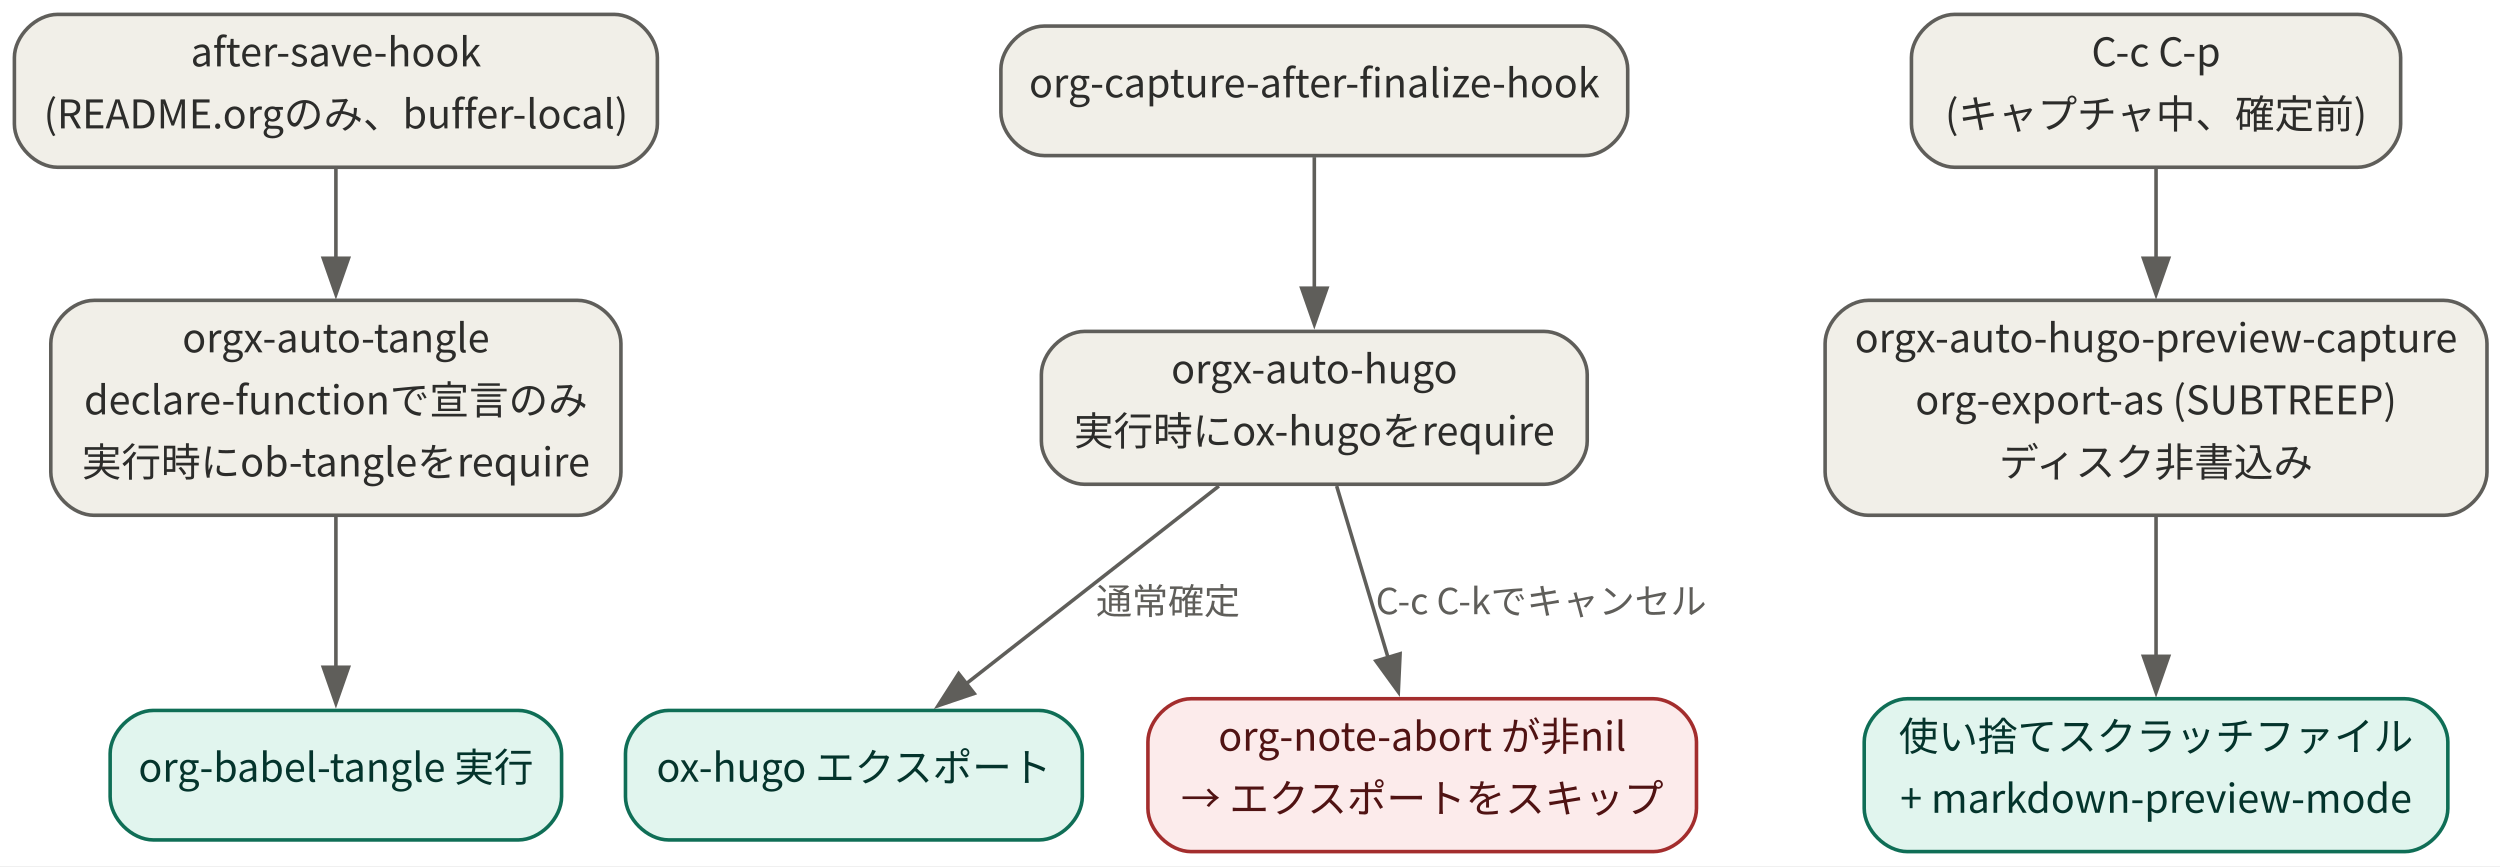
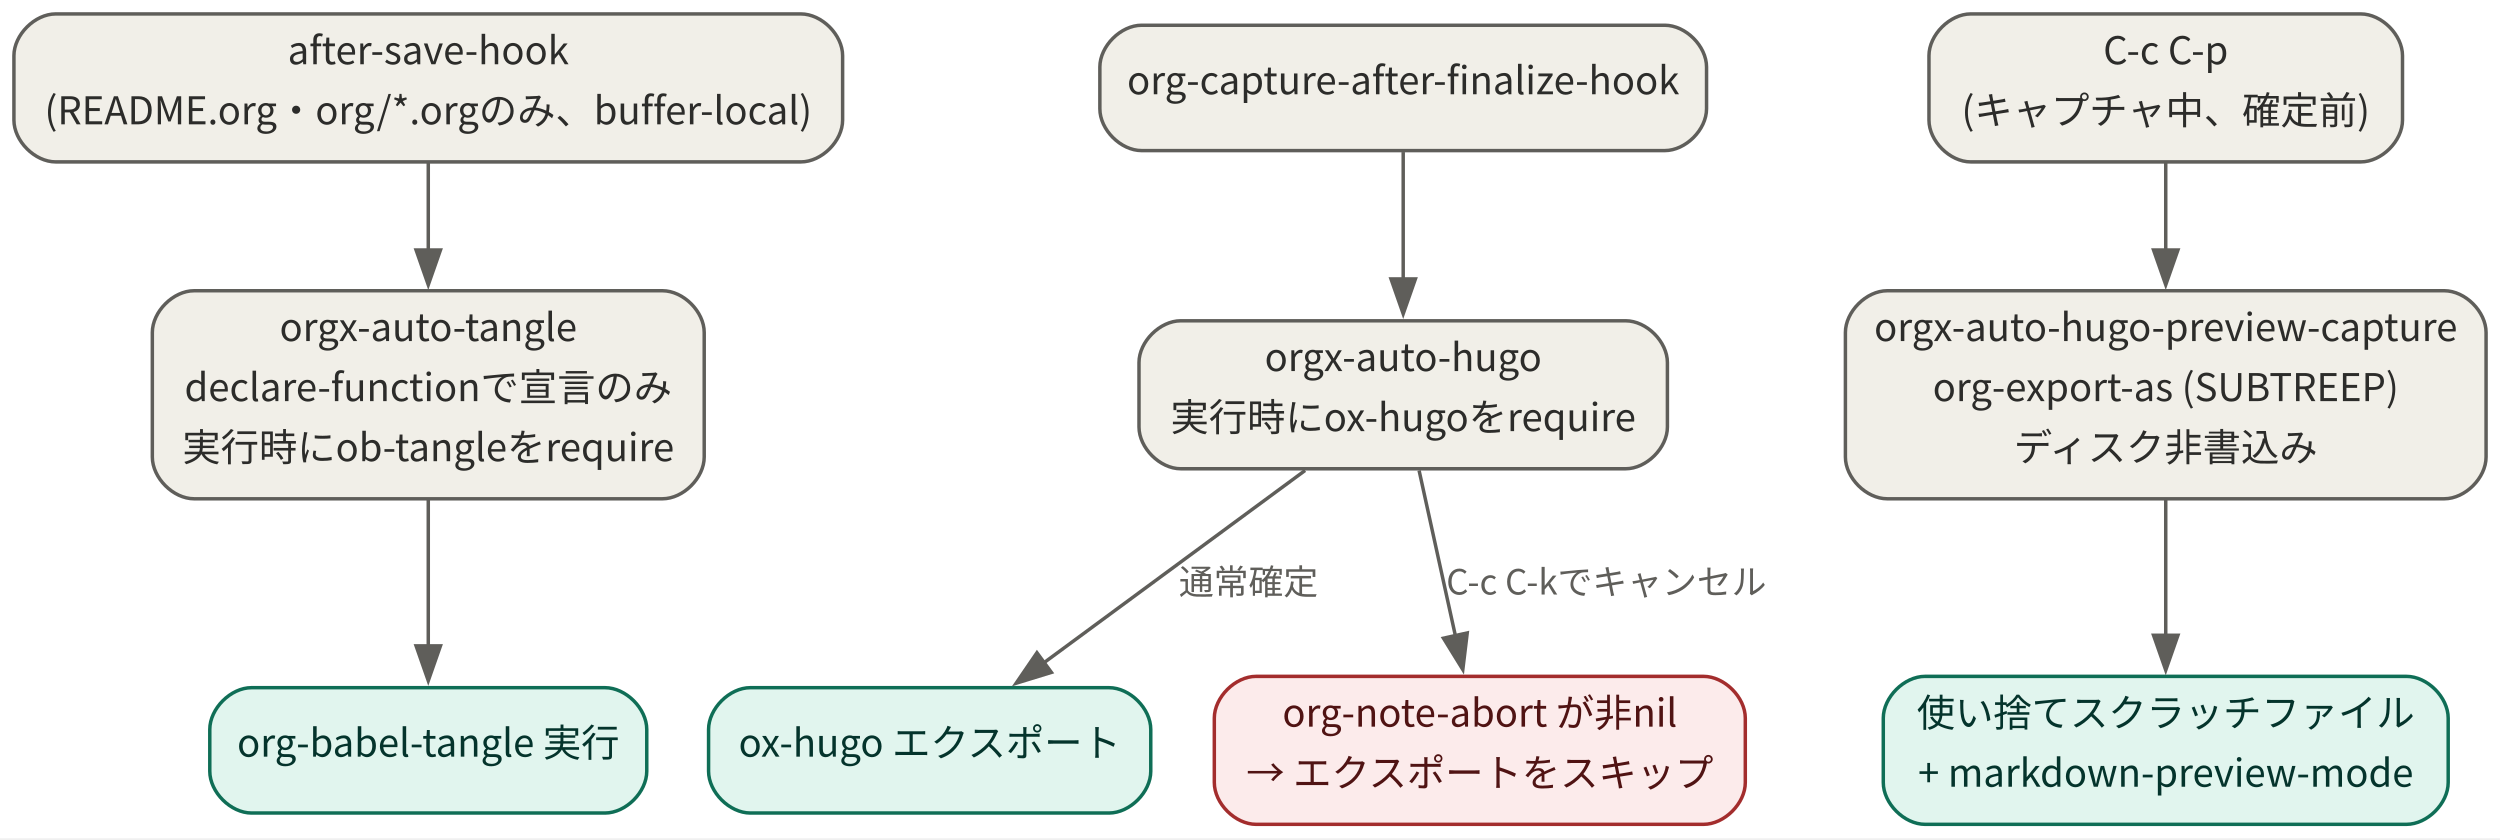
- <svg xmlns="http://www.w3.org/2000/svg" width="695pt" height="241pt" viewBox="0.00 0.00 695.00 241.00">
+ <svg xmlns="http://www.w3.org/2000/svg" width="718pt" height="241pt" viewBox="0.00 0.00 718.00 241.00">
  <g id="graph0" class="graph" transform="scale(1 1) rotate(0) translate(4 236.75)">
-     <polygon fill="white" stroke="none" points="-4,4 -4,-236.75 691.38,-236.75 691.38,4 -4,4" />
+     <polygon fill="white" stroke="none" points="-4,4 -4,-236.75 714,-236.75 714,4 -4,4" />
    <g id="node1" class="node">
-       <path fill="#f1efe8" stroke="#5f5e5a" d="M166.75,-232.75C166.75,-232.75 12,-232.75 12,-232.75 6,-232.75 0,-226.75 0,-220.75 0,-220.75 0,-202.25 0,-202.25 0,-196.25 6,-190.25 12,-190.25 12,-190.25 166.75,-190.25 166.75,-190.25 172.75,-190.25 178.75,-196.25 178.75,-202.25 178.75,-202.25 178.75,-220.75 178.75,-220.75 178.75,-226.75 172.75,-232.75 166.75,-232.75" />
-       <text xml:space="preserve" text-anchor="middle" x="89.38" y="-218.3" font-family="Noto Sans CJK JP" font-size="11.00" fill="#2c2c2a">after-save-hook</text>
-       <text xml:space="preserve" text-anchor="middle" x="89.38" y="-201.05" font-family="Noto Sans CJK JP" font-size="11.00" fill="#2c2c2a">(README.orgのみ、buffer-local)</text>
+       <path fill="#f1efe8" stroke="#5f5e5a" d="M226,-232.75C226,-232.75 12,-232.75 12,-232.75 6,-232.75 0,-226.75 0,-220.75 0,-220.75 0,-202.25 0,-202.25 0,-196.25 6,-190.25 12,-190.25 12,-190.25 226,-190.25 226,-190.25 232,-190.25 238,-196.25 238,-202.25 238,-202.25 238,-220.75 238,-220.75 238,-226.75 232,-232.75 226,-232.75" />
+       <text xml:space="preserve" text-anchor="middle" x="119" y="-218.3" font-family="Noto Sans CJK JP" font-size="11.00" fill="#2c2c2a">after-save-hook</text>
+       <text xml:space="preserve" text-anchor="middle" x="119" y="-201.05" font-family="Noto Sans CJK JP" font-size="11.00" fill="#2c2c2a">(README.org・org/*.orgのみ、buffer-local)</text>
    </g>
    <g id="node2" class="node">
-       <path fill="#f1efe8" stroke="#5f5e5a" d="M156.62,-153.25C156.62,-153.25 22.12,-153.25 22.12,-153.25 16.12,-153.25 10.12,-147.25 10.12,-141.25 10.12,-141.25 10.12,-105.5 10.12,-105.5 10.12,-99.5 16.12,-93.5 22.12,-93.5 22.12,-93.5 156.62,-93.5 156.62,-93.5 162.62,-93.5 168.62,-99.5 168.62,-105.5 168.62,-105.5 168.62,-141.25 168.62,-141.25 168.62,-147.25 162.62,-153.25 156.62,-153.25" />
-       <text xml:space="preserve" text-anchor="middle" x="89.38" y="-138.8" font-family="Noto Sans CJK JP" font-size="11.00" fill="#2c2c2a">orgx-auto-tangle</text>
-       <text xml:space="preserve" text-anchor="middle" x="89.38" y="-121.55" font-family="Noto Sans CJK JP" font-size="11.00" fill="#2c2c2a">declare-functionで宣言のみ</text>
-       <text xml:space="preserve" text-anchor="middle" x="89.38" y="-104.3" font-family="Noto Sans CJK JP" font-size="11.00" fill="#2c2c2a">実行時にob-tangleをrequire</text>
+       <path fill="#f1efe8" stroke="#5f5e5a" d="M186.25,-153.25C186.25,-153.25 51.75,-153.25 51.75,-153.25 45.75,-153.25 39.75,-147.25 39.75,-141.25 39.75,-141.25 39.75,-105.5 39.75,-105.5 39.75,-99.5 45.75,-93.5 51.75,-93.5 51.75,-93.5 186.25,-93.5 186.25,-93.5 192.25,-93.5 198.25,-99.5 198.25,-105.5 198.25,-105.5 198.25,-141.25 198.25,-141.25 198.25,-147.25 192.25,-153.25 186.25,-153.25" />
+       <text xml:space="preserve" text-anchor="middle" x="119" y="-138.8" font-family="Noto Sans CJK JP" font-size="11.00" fill="#2c2c2a">orgx-auto-tangle</text>
+       <text xml:space="preserve" text-anchor="middle" x="119" y="-121.55" font-family="Noto Sans CJK JP" font-size="11.00" fill="#2c2c2a">declare-functionで宣言のみ</text>
+       <text xml:space="preserve" text-anchor="middle" x="119" y="-104.3" font-family="Noto Sans CJK JP" font-size="11.00" fill="#2c2c2a">実行時にob-tangleをrequire</text>
    </g>
    <g id="edge1" class="edge">
-       <path fill="none" stroke="#5f5e5a" d="M89.38,-190.09C89.38,-182.48 89.38,-173.55 89.38,-164.77" />
-       <polygon fill="#5f5e5a" stroke="#5f5e5a" points="92.88,-164.95 89.38,-154.95 85.88,-164.95 92.88,-164.95" />
+       <path fill="none" stroke="#5f5e5a" d="M119,-190.09C119,-182.48 119,-173.55 119,-164.77" />
+       <polygon fill="#5f5e5a" stroke="#5f5e5a" points="122.5,-164.95 119,-154.95 115.5,-164.95 122.5,-164.95" />
    </g>
    <g id="node5" class="node">
-       <path fill="#e1f5ee" stroke="#0f6e56" d="M140.12,-39.25C140.12,-39.25 38.62,-39.25 38.62,-39.25 32.62,-39.25 26.62,-33.25 26.62,-27.25 26.62,-27.25 26.62,-15.25 26.62,-15.25 26.62,-9.25 32.62,-3.25 38.62,-3.25 38.62,-3.25 140.12,-3.25 140.12,-3.25 146.12,-3.25 152.12,-9.25 152.12,-15.25 152.12,-15.25 152.12,-27.25 152.12,-27.25 152.12,-33.25 146.12,-39.25 140.12,-39.25" />
-       <text xml:space="preserve" text-anchor="middle" x="89.38" y="-19.43" font-family="Noto Sans CJK JP" font-size="11.00" fill="#04342c">org-babel-tangle 実行</text>
+       <path fill="#e1f5ee" stroke="#0f6e56" d="M169.75,-39.25C169.75,-39.25 68.25,-39.25 68.25,-39.25 62.25,-39.25 56.25,-33.25 56.25,-27.25 56.25,-27.25 56.25,-15.25 56.25,-15.25 56.25,-9.25 62.25,-3.25 68.25,-3.25 68.25,-3.25 169.75,-3.25 169.75,-3.25 175.75,-3.25 181.75,-9.25 181.75,-15.25 181.75,-15.25 181.75,-27.25 181.75,-27.25 181.75,-33.25 175.75,-39.25 169.75,-39.25" />
+       <text xml:space="preserve" text-anchor="middle" x="119" y="-19.43" font-family="Noto Sans CJK JP" font-size="11.00" fill="#04342c">org-babel-tangle 実行</text>
    </g>
    <g id="edge2" class="edge">
-       <path fill="none" stroke="#5f5e5a" d="M89.38,-93.15C89.38,-79.89 89.38,-64.26 89.38,-51.05" />
-       <polygon fill="#5f5e5a" stroke="#5f5e5a" points="92.88,-51.26 89.38,-41.26 85.88,-51.26 92.88,-51.26" />
+       <path fill="none" stroke="#5f5e5a" d="M119,-93.15C119,-79.89 119,-64.26 119,-51.05" />
+       <polygon fill="#5f5e5a" stroke="#5f5e5a" points="122.5,-51.26 119,-41.26 115.5,-51.26 122.5,-51.26" />
    </g>
    <g id="node3" class="node">
-       <path fill="#f1efe8" stroke="#5f5e5a" d="M436.5,-229.5C436.5,-229.5 286.25,-229.5 286.25,-229.5 280.25,-229.5 274.25,-223.5 274.25,-217.5 274.25,-217.5 274.25,-205.5 274.25,-205.5 274.25,-199.5 280.25,-193.5 286.25,-193.5 286.25,-193.5 436.5,-193.5 436.5,-193.5 442.5,-193.5 448.5,-199.5 448.5,-205.5 448.5,-205.5 448.5,-217.5 448.5,-217.5 448.5,-223.5 442.5,-229.5 436.5,-229.5" />
-       <text xml:space="preserve" text-anchor="middle" x="361.38" y="-209.68" font-family="Noto Sans CJK JP" font-size="11.00" fill="#2c2c2a">org-capture-after-finalize-hook</text>
+       <path fill="#f1efe8" stroke="#5f5e5a" d="M474.12,-229.5C474.12,-229.5 323.88,-229.5 323.88,-229.5 317.88,-229.5 311.88,-223.5 311.88,-217.5 311.88,-217.5 311.88,-205.5 311.88,-205.5 311.88,-199.5 317.88,-193.5 323.88,-193.5 323.88,-193.5 474.12,-193.5 474.12,-193.5 480.12,-193.5 486.12,-199.5 486.12,-205.5 486.12,-205.5 486.12,-217.5 486.12,-217.5 486.12,-223.5 480.12,-229.5 474.12,-229.5" />
+       <text xml:space="preserve" text-anchor="middle" x="399" y="-209.68" font-family="Noto Sans CJK JP" font-size="11.00" fill="#2c2c2a">org-capture-after-finalize-hook</text>
    </g>
    <g id="node4" class="node">
-       <path fill="#f1efe8" stroke="#5f5e5a" d="M425.25,-144.62C425.25,-144.62 297.5,-144.62 297.5,-144.62 291.5,-144.62 285.5,-138.62 285.5,-132.62 285.5,-132.62 285.5,-114.12 285.5,-114.12 285.5,-108.12 291.5,-102.12 297.5,-102.12 297.5,-102.12 425.25,-102.12 425.25,-102.12 431.25,-102.12 437.25,-108.12 437.25,-114.12 437.25,-114.12 437.25,-132.62 437.25,-132.62 437.25,-138.62 431.25,-144.62 425.25,-144.62" />
-       <text xml:space="preserve" text-anchor="middle" x="361.38" y="-130.18" font-family="Noto Sans CJK JP" font-size="11.00" fill="#2c2c2a">orgx-auto-hugo</text>
-       <text xml:space="preserve" text-anchor="middle" x="361.38" y="-112.92" font-family="Noto Sans CJK JP" font-size="11.00" fill="#2c2c2a">実行時にox-hugoをrequire</text>
+       <path fill="#f1efe8" stroke="#5f5e5a" d="M462.88,-144.62C462.88,-144.62 335.12,-144.62 335.12,-144.62 329.12,-144.62 323.12,-138.62 323.12,-132.62 323.12,-132.62 323.12,-114.12 323.12,-114.12 323.12,-108.12 329.12,-102.12 335.12,-102.12 335.12,-102.12 462.88,-102.12 462.88,-102.12 468.88,-102.12 474.88,-108.12 474.88,-114.12 474.88,-114.12 474.88,-132.62 474.88,-132.62 474.88,-138.62 468.88,-144.62 462.88,-144.62" />
+       <text xml:space="preserve" text-anchor="middle" x="399" y="-130.18" font-family="Noto Sans CJK JP" font-size="11.00" fill="#2c2c2a">orgx-auto-hugo</text>
+       <text xml:space="preserve" text-anchor="middle" x="399" y="-112.92" font-family="Noto Sans CJK JP" font-size="11.00" fill="#2c2c2a">実行時にox-hugoをrequire</text>
    </g>
    <g id="edge3" class="edge">
-       <path fill="none" stroke="#5f5e5a" d="M361.38,-193.07C361.38,-182.57 361.38,-168.86 361.38,-156.46" />
-       <polygon fill="#5f5e5a" stroke="#5f5e5a" points="364.88,-156.63 361.38,-146.63 357.88,-156.63 364.88,-156.63" />
+       <path fill="none" stroke="#5f5e5a" d="M399,-193.07C399,-182.57 399,-168.86 399,-156.46" />
+       <polygon fill="#5f5e5a" stroke="#5f5e5a" points="402.5,-156.63 399,-146.63 395.5,-156.63 402.5,-156.63" />
    </g>
    <g id="node6" class="node">
-       <path fill="#e1f5ee" stroke="#0f6e56" d="M284.88,-39.25C284.88,-39.25 181.88,-39.25 181.88,-39.25 175.88,-39.25 169.88,-33.25 169.88,-27.25 169.88,-27.25 169.88,-15.25 169.88,-15.25 169.88,-9.25 175.88,-3.25 181.88,-3.25 181.88,-3.25 284.88,-3.25 284.88,-3.25 290.88,-3.25 296.88,-9.25 296.88,-15.25 296.88,-15.25 296.88,-27.25 296.88,-27.25 296.88,-33.25 290.88,-39.25 284.88,-39.25" />
-       <text xml:space="preserve" text-anchor="middle" x="233.38" y="-19.43" font-family="Noto Sans CJK JP" font-size="11.00" fill="#04342c">ox-hugo エクスポート</text>
+       <path fill="#e1f5ee" stroke="#0f6e56" d="M314.5,-39.25C314.5,-39.25 211.5,-39.25 211.5,-39.25 205.5,-39.25 199.5,-33.25 199.5,-27.25 199.5,-27.25 199.5,-15.25 199.5,-15.25 199.5,-9.25 205.5,-3.25 211.5,-3.25 211.5,-3.25 314.5,-3.25 314.5,-3.25 320.5,-3.25 326.5,-9.25 326.5,-15.25 326.5,-15.25 326.5,-27.25 326.5,-27.25 326.5,-33.25 320.5,-39.25 314.5,-39.25" />
+       <text xml:space="preserve" text-anchor="middle" x="263" y="-19.43" font-family="Noto Sans CJK JP" font-size="11.00" fill="#04342c">ox-hugo エクスポート</text>
    </g>
    <g id="edge4" class="edge">
-       <path fill="none" stroke="#5f5e5a" d="M334.85,-101.63C314.44,-85.66 286.18,-63.55 264.66,-46.72" />
-       <polygon fill="#5f5e5a" stroke="#5f5e5a" points="266.82,-43.97 256.79,-40.57 262.51,-49.48 266.82,-43.97" />
-       <text xml:space="preserve" text-anchor="middle" x="320.71" y="-66" font-family="Noto Sans CJK JP" font-size="10.00" fill="#5f5e5a">通常確定</text>
+       <path fill="none" stroke="#5f5e5a" d="M370.82,-101.63C348.94,-85.52 318.56,-63.16 295.63,-46.27" />
+       <polygon fill="#5f5e5a" stroke="#5f5e5a" points="297.96,-43.64 287.83,-40.53 293.81,-49.28 297.96,-43.64" />
+       <text xml:space="preserve" text-anchor="middle" x="354.58" y="-66" font-family="Noto Sans CJK JP" font-size="10.00" fill="#5f5e5a">通常確定</text>
    </g>
    <g id="node7" class="node">
-       <path fill="#fcebeb" stroke="#a32d2d" d="M455.62,-42.5C455.62,-42.5 327.12,-42.5 327.12,-42.5 321.12,-42.5 315.12,-36.5 315.12,-30.5 315.12,-30.5 315.12,-12 315.12,-12 315.12,-6 321.12,0 327.12,0 327.12,0 455.62,0 455.62,0 461.62,0 467.62,-6 467.62,-12 467.62,-12 467.62,-30.5 467.62,-30.5 467.62,-36.5 461.62,-42.5 455.62,-42.5" />
-       <text xml:space="preserve" text-anchor="middle" x="391.38" y="-28.05" font-family="Noto Sans CJK JP" font-size="11.00" fill="#501313">org-note-abort が非nil</text>
-       <text xml:space="preserve" text-anchor="middle" x="391.38" y="-10.8" font-family="Noto Sans CJK JP" font-size="11.00" fill="#501313">→ エクスポートをスキップ</text>
+       <path fill="#fcebeb" stroke="#a32d2d" d="M485.25,-42.5C485.25,-42.5 356.75,-42.5 356.75,-42.5 350.75,-42.5 344.75,-36.5 344.75,-30.5 344.75,-30.5 344.75,-12 344.75,-12 344.75,-6 350.75,0 356.75,0 356.75,0 485.25,0 485.25,0 491.25,0 497.25,-6 497.25,-12 497.25,-12 497.25,-30.5 497.25,-30.5 497.25,-36.5 491.25,-42.5 485.25,-42.5" />
+       <text xml:space="preserve" text-anchor="middle" x="421" y="-28.05" font-family="Noto Sans CJK JP" font-size="11.00" fill="#501313">org-note-abort が非nil</text>
+       <text xml:space="preserve" text-anchor="middle" x="421" y="-10.8" font-family="Noto Sans CJK JP" font-size="11.00" fill="#501313">→ エクスポートをスキップ</text>
    </g>
    <g id="edge5" class="edge">
-       <path fill="none" stroke="#5f5e5a" d="M367.59,-101.63C371.73,-87.8 377.26,-69.37 381.94,-53.74" />
-       <polygon fill="#5f5e5a" stroke="#5f5e5a" points="385.22,-55 384.73,-44.42 378.51,-52.99 385.22,-55" />
-       <text xml:space="preserve" text-anchor="middle" x="424.44" y="-66" font-family="Noto Sans CJK JP" font-size="10.00" fill="#5f5e5a">C-c C-kでキャンセル</text>
+       <path fill="none" stroke="#5f5e5a" d="M403.56,-101.63C406.57,-87.94 410.57,-69.72 413.98,-54.2" />
+       <polygon fill="#5f5e5a" stroke="#5f5e5a" points="417.39,-54.97 416.12,-44.45 410.56,-53.46 417.39,-54.97" />
+       <text xml:space="preserve" text-anchor="middle" x="457.35" y="-66" font-family="Noto Sans CJK JP" font-size="10.00" fill="#5f5e5a">C-c C-kでキャンセル</text>
    </g>
    <g id="node8" class="node">
-       <path fill="#f1efe8" stroke="#5f5e5a" d="M651.38,-232.75C651.38,-232.75 539.38,-232.75 539.38,-232.75 533.38,-232.75 527.38,-226.75 527.38,-220.75 527.38,-220.75 527.38,-202.25 527.38,-202.25 527.38,-196.25 533.38,-190.25 539.38,-190.25 539.38,-190.25 651.38,-190.25 651.38,-190.25 657.38,-190.25 663.38,-196.25 663.38,-202.25 663.38,-202.25 663.38,-220.75 663.38,-220.75 663.38,-226.75 657.38,-232.75 651.38,-232.75" />
-       <text xml:space="preserve" text-anchor="middle" x="595.38" y="-218.3" font-family="Noto Sans CJK JP" font-size="11.00" fill="#2c2c2a">C-c C-p</text>
-       <text xml:space="preserve" text-anchor="middle" x="595.38" y="-201.05" font-family="Noto Sans CJK JP" font-size="11.00" fill="#2c2c2a">(キャプチャ中、確定前)</text>
+       <path fill="#f1efe8" stroke="#5f5e5a" d="M674,-232.75C674,-232.75 562,-232.75 562,-232.75 556,-232.75 550,-226.75 550,-220.75 550,-220.75 550,-202.25 550,-202.25 550,-196.25 556,-190.25 562,-190.25 562,-190.25 674,-190.25 674,-190.25 680,-190.25 686,-196.25 686,-202.25 686,-202.25 686,-220.75 686,-220.75 686,-226.75 680,-232.75 674,-232.75" />
+       <text xml:space="preserve" text-anchor="middle" x="618" y="-218.3" font-family="Noto Sans CJK JP" font-size="11.00" fill="#2c2c2a">C-c C-p</text>
+       <text xml:space="preserve" text-anchor="middle" x="618" y="-201.05" font-family="Noto Sans CJK JP" font-size="11.00" fill="#2c2c2a">(キャプチャ中、確定前)</text>
    </g>
    <g id="node9" class="node">
-       <path fill="#f1efe8" stroke="#5f5e5a" d="M675.38,-153.25C675.38,-153.25 515.38,-153.25 515.38,-153.25 509.38,-153.25 503.38,-147.25 503.38,-141.25 503.38,-141.25 503.38,-105.5 503.38,-105.5 503.38,-99.5 509.38,-93.5 515.38,-93.5 515.38,-93.5 675.38,-93.5 675.38,-93.5 681.38,-93.5 687.38,-99.5 687.38,-105.5 687.38,-105.5 687.38,-141.25 687.38,-141.25 687.38,-147.25 681.38,-153.25 675.38,-153.25" />
-       <text xml:space="preserve" text-anchor="middle" x="595.38" y="-138.8" font-family="Noto Sans CJK JP" font-size="11.00" fill="#2c2c2a">orgx-auto-hugo-preview-capture</text>
-       <text xml:space="preserve" text-anchor="middle" x="595.38" y="-121.55" font-family="Noto Sans CJK JP" font-size="11.00" fill="#2c2c2a">org-export-as (SUBTREEP)</text>
-       <text xml:space="preserve" text-anchor="middle" x="595.38" y="-104.3" font-family="Noto Sans CJK JP" font-size="11.00" fill="#2c2c2a">ディスク非書込み</text>
+       <path fill="#f1efe8" stroke="#5f5e5a" d="M698,-153.25C698,-153.25 538,-153.25 538,-153.25 532,-153.25 526,-147.25 526,-141.25 526,-141.25 526,-105.5 526,-105.5 526,-99.5 532,-93.5 538,-93.5 538,-93.5 698,-93.5 698,-93.5 704,-93.5 710,-99.5 710,-105.5 710,-105.5 710,-141.25 710,-141.25 710,-147.25 704,-153.25 698,-153.25" />
+       <text xml:space="preserve" text-anchor="middle" x="618" y="-138.8" font-family="Noto Sans CJK JP" font-size="11.00" fill="#2c2c2a">orgx-auto-hugo-preview-capture</text>
+       <text xml:space="preserve" text-anchor="middle" x="618" y="-121.55" font-family="Noto Sans CJK JP" font-size="11.00" fill="#2c2c2a">org-export-as (SUBTREEP)</text>
+       <text xml:space="preserve" text-anchor="middle" x="618" y="-104.3" font-family="Noto Sans CJK JP" font-size="11.00" fill="#2c2c2a">ディスク非書込み</text>
    </g>
    <g id="edge6" class="edge">
-       <path fill="none" stroke="#5f5e5a" d="M595.38,-190.09C595.38,-182.48 595.38,-173.55 595.38,-164.77" />
-       <polygon fill="#5f5e5a" stroke="#5f5e5a" points="598.88,-164.95 595.38,-154.95 591.88,-164.95 598.88,-164.95" />
+       <path fill="none" stroke="#5f5e5a" d="M618,-190.09C618,-182.48 618,-173.55 618,-164.77" />
+       <polygon fill="#5f5e5a" stroke="#5f5e5a" points="621.5,-164.95 618,-154.95 614.5,-164.95 621.5,-164.95" />
    </g>
    <g id="node10" class="node">
-       <path fill="#e1f5ee" stroke="#0f6e56" d="M664.5,-42.5C664.5,-42.5 526.25,-42.5 526.25,-42.5 520.25,-42.5 514.25,-36.5 514.25,-30.5 514.25,-30.5 514.25,-12 514.25,-12 514.25,-6 520.25,0 526.25,0 526.25,0 664.5,0 664.5,0 670.5,0 676.5,-6 676.5,-12 676.5,-12 676.5,-30.5 676.5,-30.5 676.5,-36.5 670.5,-42.5 664.5,-42.5" />
-       <text xml:space="preserve" text-anchor="middle" x="595.38" y="-28.05" font-family="Noto Sans CJK JP" font-size="11.00" fill="#04342c">使い捨てスクラッチファイル</text>
-       <text xml:space="preserve" text-anchor="middle" x="595.38" y="-10.8" font-family="Noto Sans CJK JP" font-size="11.00" fill="#04342c">+ markdown-preview-mode</text>
+       <path fill="#e1f5ee" stroke="#0f6e56" d="M687.12,-42.5C687.12,-42.5 548.88,-42.5 548.88,-42.5 542.88,-42.5 536.88,-36.5 536.88,-30.5 536.88,-30.5 536.88,-12 536.88,-12 536.88,-6 542.88,0 548.88,0 548.88,0 687.12,0 687.12,0 693.12,0 699.12,-6 699.12,-12 699.12,-12 699.12,-30.5 699.12,-30.5 699.12,-36.5 693.12,-42.5 687.12,-42.5" />
+       <text xml:space="preserve" text-anchor="middle" x="618" y="-28.05" font-family="Noto Sans CJK JP" font-size="11.00" fill="#04342c">使い捨てスクラッチファイル</text>
+       <text xml:space="preserve" text-anchor="middle" x="618" y="-10.8" font-family="Noto Sans CJK JP" font-size="11.00" fill="#04342c">+ markdown-preview-mode</text>
    </g>
    <g id="edge7" class="edge">
-       <path fill="none" stroke="#5f5e5a" d="M595.38,-93.15C595.38,-80.9 595.38,-66.63 595.38,-54.11" />
-       <polygon fill="#5f5e5a" stroke="#5f5e5a" points="598.88,-54.29 595.38,-44.29 591.88,-54.29 598.88,-54.29" />
+       <path fill="none" stroke="#5f5e5a" d="M618,-93.15C618,-80.9 618,-66.63 618,-54.11" />
+       <polygon fill="#5f5e5a" stroke="#5f5e5a" points="621.5,-54.29 618,-44.29 614.5,-54.29 621.5,-54.29" />
    </g>
  </g>
</svg>
